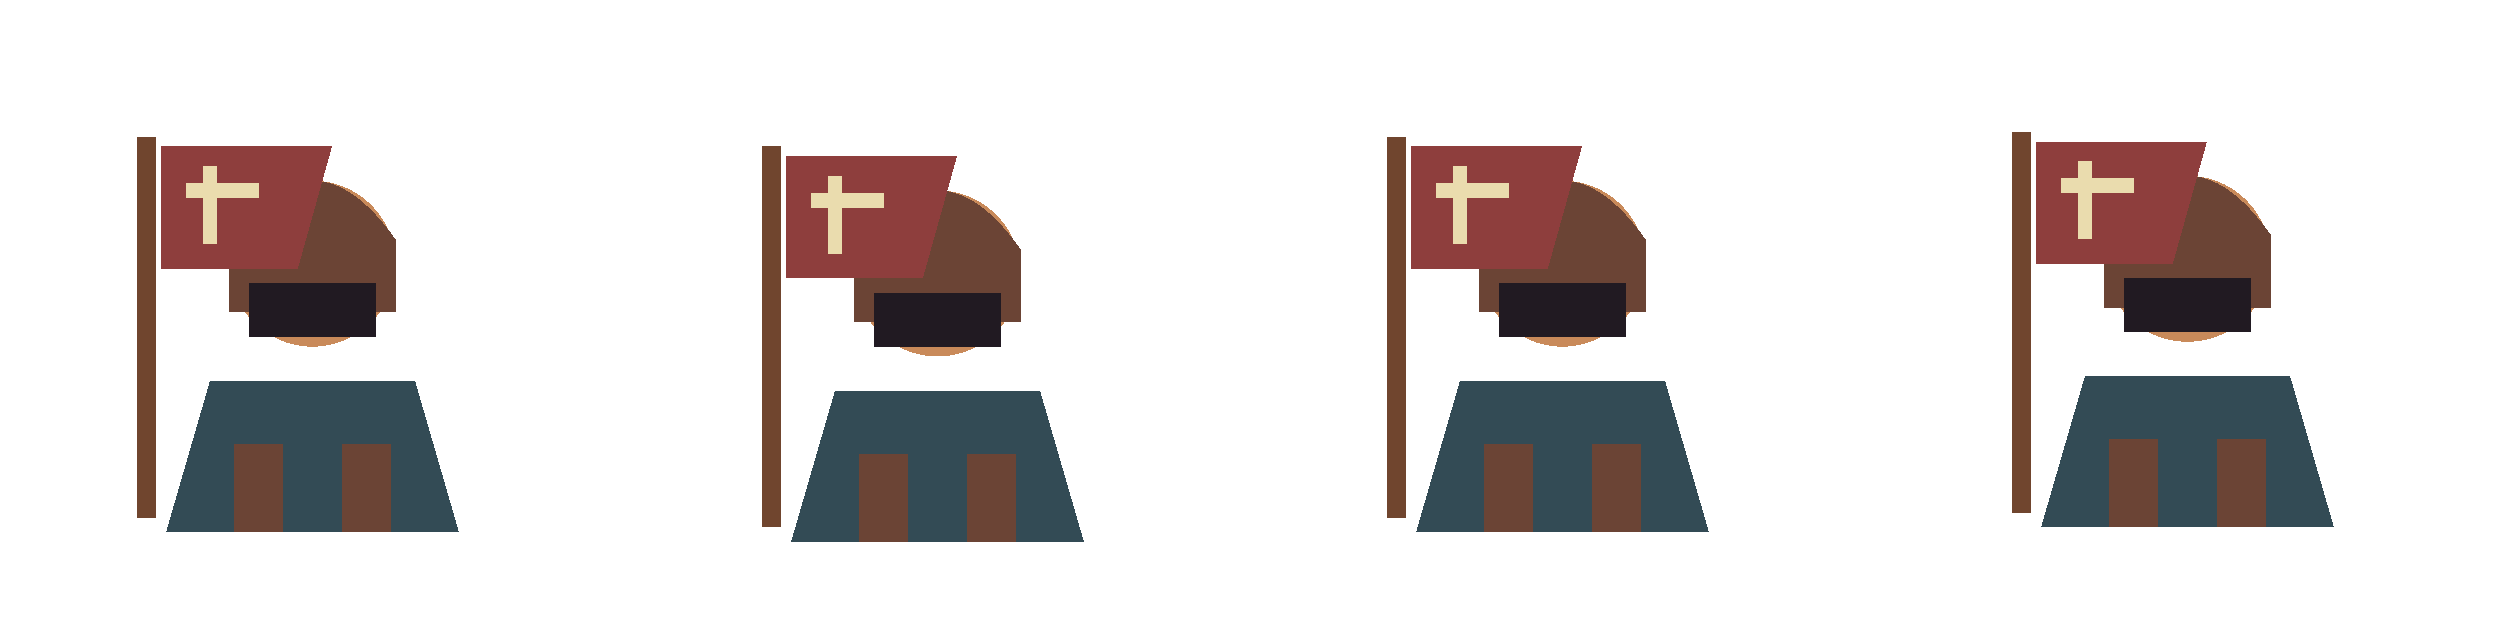
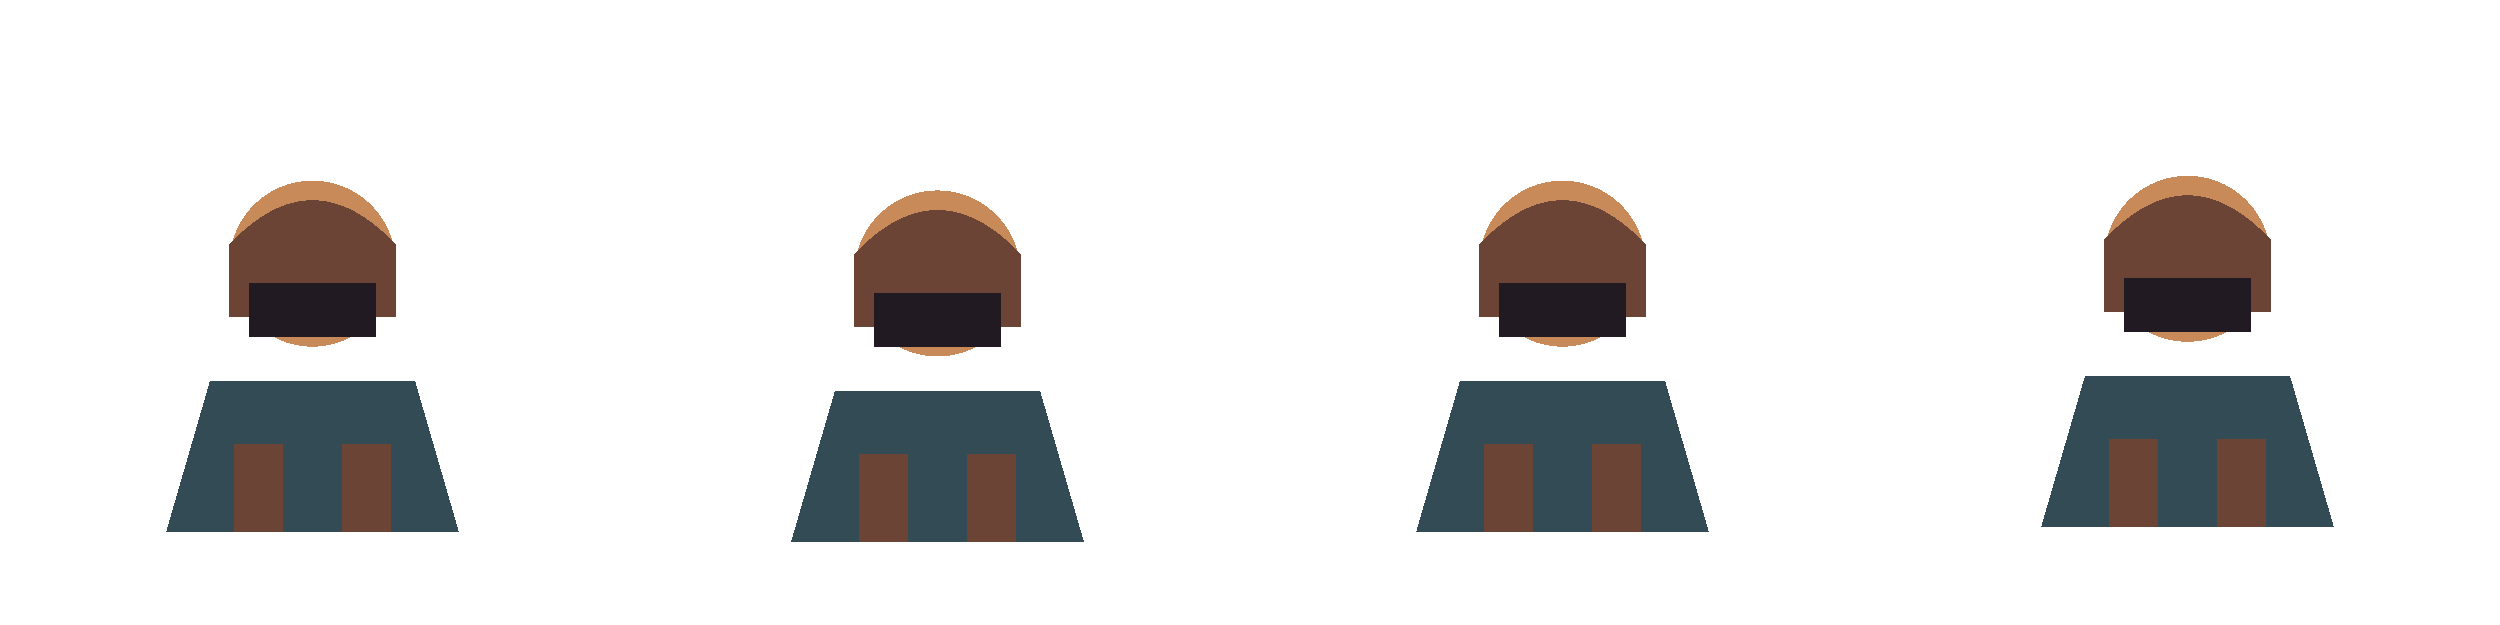
<svg xmlns="http://www.w3.org/2000/svg" width="512" height="128" viewBox="0 0 512 128" shape-rendering="crispEdges">
  <g transform="translate(0 0)">
    <path d="M43 78h42l9 31H34z" fill="#334b55" />
    <circle cx="64" cy="54" r="17" fill="#c98a5a" />
-     <path d="M47 49q17-24 34 0v15H47z" fill="#6b4435" />
+     <path d="M47 50q17-18 34 0v15H47z" fill="#6b4435" />
    <path d="M51 58h26v11H51z" fill="#211a22" />
    <path d="M48 91h10v18H48zM70 91h10v18H70z" fill="#6b4435" />
-     <path d="M30 106V28" stroke="#70452e" stroke-width="4" />
-     <path d="M33 30h35l-7 25H33z" fill="#8e3e3d" />
-     <path d="M43 34v16M38 39h15" stroke="#eadcae" stroke-width="3" />
  </g>
  <g transform="translate(128 2)">
    <path d="M43 78h42l9 31H34z" fill="#334b55" />
    <circle cx="64" cy="54" r="17" fill="#c98a5a" />
-     <path d="M47 49q17-24 34 0v15H47z" fill="#6b4435" />
+     <path d="M47 50q17-18 34 0v15H47z" fill="#6b4435" />
    <path d="M51 58h26v11H51z" fill="#211a22" />
    <path d="M48 91h10v18H48zM70 91h10v18H70z" fill="#6b4435" />
-     <path d="M30 106V28" stroke="#70452e" stroke-width="4" />
-     <path d="M33 30h35l-7 25H33z" fill="#8e3e3d" />
-     <path d="M43 34v16M38 39h15" stroke="#eadcae" stroke-width="3" />
  </g>
  <g transform="translate(256 0)">
    <path d="M43 78h42l9 31H34z" fill="#334b55" />
    <circle cx="64" cy="54" r="17" fill="#c98a5a" />
-     <path d="M47 49q17-24 34 0v15H47z" fill="#6b4435" />
+     <path d="M47 50q17-18 34 0v15H47z" fill="#6b4435" />
    <path d="M51 58h26v11H51z" fill="#211a22" />
    <path d="M48 91h10v18H48zM70 91h10v18H70z" fill="#6b4435" />
-     <path d="M30 106V28" stroke="#70452e" stroke-width="4" />
-     <path d="M33 30h35l-7 25H33z" fill="#8e3e3d" />
-     <path d="M43 34v16M38 39h15" stroke="#eadcae" stroke-width="3" />
  </g>
  <g transform="translate(384 -1)">
    <path d="M43 78h42l9 31H34z" fill="#334b55" />
    <circle cx="64" cy="54" r="17" fill="#c98a5a" />
-     <path d="M47 49q17-24 34 0v15H47z" fill="#6b4435" />
+     <path d="M47 50q17-18 34 0v15H47z" fill="#6b4435" />
    <path d="M51 58h26v11H51z" fill="#211a22" />
    <path d="M48 91h10v18H48zM70 91h10v18H70z" fill="#6b4435" />
-     <path d="M30 106V28" stroke="#70452e" stroke-width="4" />
-     <path d="M33 30h35l-7 25H33z" fill="#8e3e3d" />
-     <path d="M43 34v16M38 39h15" stroke="#eadcae" stroke-width="3" />
  </g>
</svg>
